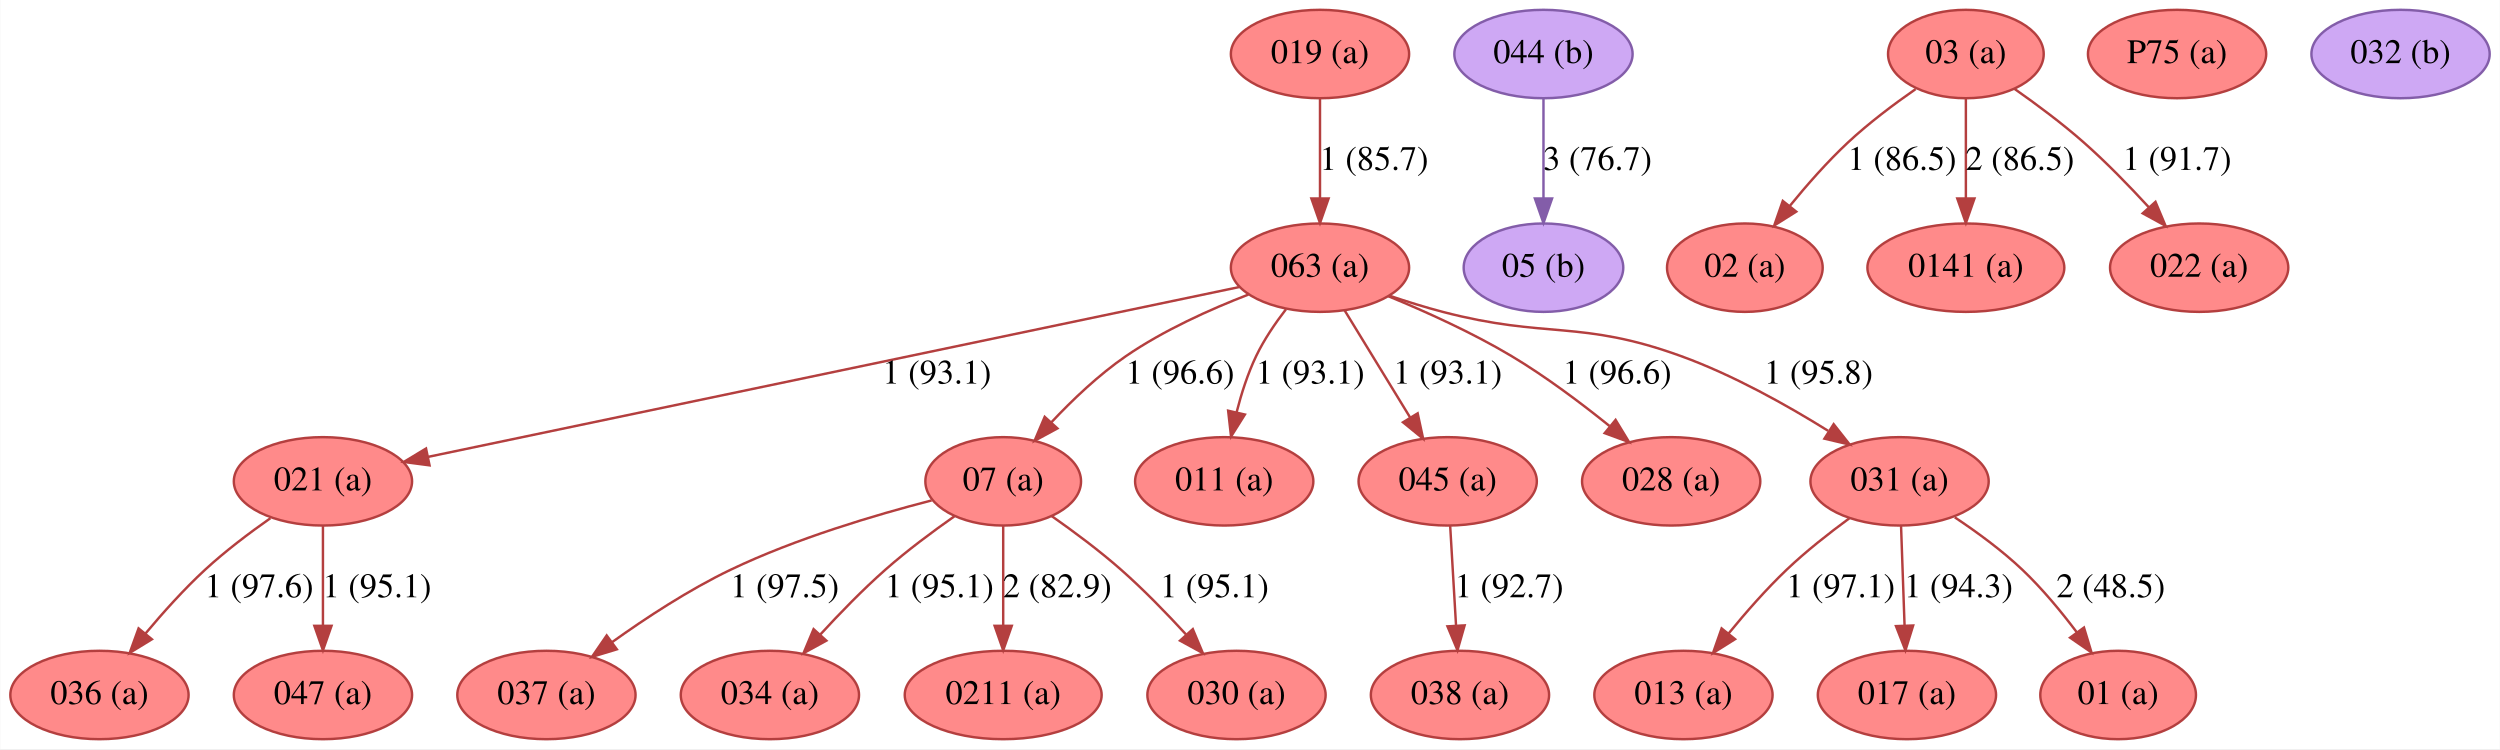
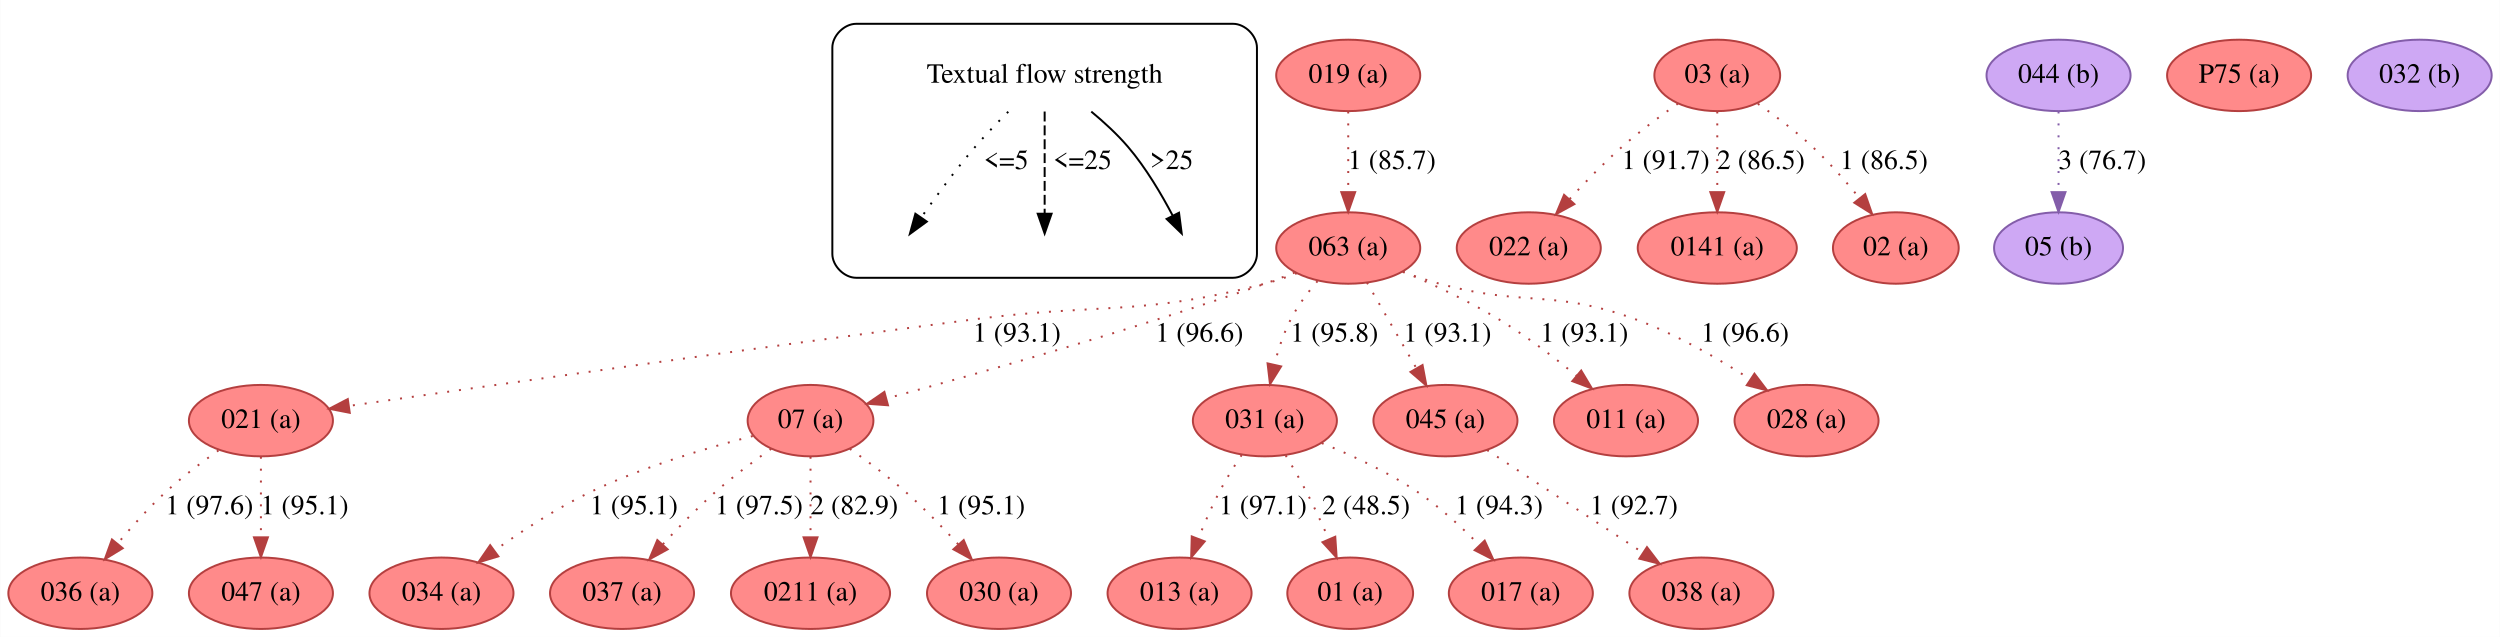
- <svg xmlns="http://www.w3.org/2000/svg" width="1018pt" height="305pt" viewBox="0.00 0.00 1017.79 305.00">
-   <g id="graph0" class="graph" transform="scale(1 1) rotate(0) translate(4 301)">
-     <polygon fill="white" stroke="none" points="-4,4 -4,-301 1013.79,-301 1013.79,4 -4,4" />
+ <svg xmlns="http://www.w3.org/2000/svg" width="1260pt" height="321pt" viewBox="0.00 0.00 1259.79 321.00">
+   <g id="graph0" class="graph" transform="scale(1 1) rotate(0) translate(4 317)">
+     <polygon fill="white" stroke="none" points="-4,4 -4,-317 1255.79,-317 1255.79,4 -4,4" />
+     <g id="clust1" class="cluster">
+       <path fill="none" stroke="black" d="M427.397,-177C427.397,-177 617.397,-177 617.397,-177 623.397,-177 629.397,-183 629.397,-189 629.397,-189 629.397,-293 629.397,-293 629.397,-299 623.397,-305 617.397,-305 617.397,-305 427.397,-305 427.397,-305 421.397,-305 415.397,-299 415.397,-293 415.397,-293 415.397,-189 415.397,-189 415.397,-183 421.397,-177 427.397,-177" />
+     </g>
    <g id="node1" class="node">
-       <ellipse fill="#ff8a8a" stroke="#b43f3f" cx="681.397" cy="-18" rx="36.294" ry="18" />
-       <text text-anchor="middle" x="681.397" y="-14.3" font-family="Times,serif" font-size="14.00">013 (a)</text>
-     </g>
-     <g id="node2" class="node">
-       <ellipse fill="#cea8f4" stroke="#835da9" cx="624.397" cy="-192" rx="32.494" ry="18" />
-       <text text-anchor="middle" x="624.397" y="-188.3" font-family="Times,serif" font-size="14.00">05 (b)</text>
-     </g>
-     <g id="node3" class="node">
-       <ellipse fill="#ff8a8a" stroke="#b43f3f" cx="772.397" cy="-18" rx="36.294" ry="18" />
-       <text text-anchor="middle" x="772.397" y="-14.3" font-family="Times,serif" font-size="14.00">017 (a)</text>
-     </g>
-     <g id="node4" class="node">
+       <text text-anchor="middle" x="522.397" y="-275.3" font-family="Times,serif" font-size="14.00">Textual flow strength</text>
+     </g>
+     <g id="edge1" class="edge">
+       <path fill="none" stroke="black" stroke-dasharray="1,5" d="M504.062,-260.686C498.529,-255.194 492.557,-248.989 487.397,-243 477.568,-231.593 467.469,-217.779 460.31,-207.563" />
+       <polygon fill="black" stroke="black" points="463.011,-205.314 454.453,-199.068 457.248,-209.288 463.011,-205.314" />
+       <text text-anchor="middle" x="502.897" y="-231.8" font-family="Times,serif" font-size="14.00">&lt;=5  </text>
+     </g>
+     <g id="edge2" class="edge">
+       <path fill="none" stroke="black" stroke-dasharray="5,2" d="M522.397,-260.799C522.397,-245.794 522.397,-224.174 522.397,-209.409" />
+       <polygon fill="black" stroke="black" points="525.897,-209.293 522.397,-199.293 518.897,-209.293 525.897,-209.293" />
+       <text text-anchor="middle" x="541.397" y="-231.8" font-family="Times,serif" font-size="14.00">  &lt;=25</text>
+     </g>
+     <g id="edge3" class="edge">
+       <path fill="none" stroke="black" d="M545.9,-260.76C552.303,-255.462 558.963,-249.344 564.397,-243 573.484,-232.39 581.492,-218.689 586.943,-208.313" />
+       <polygon fill="black" stroke="black" points="590.119,-209.789 591.488,-199.283 583.866,-206.642 590.119,-209.789" />
+       <text text-anchor="middle" x="586.397" y="-231.8" font-family="Times,serif" font-size="14.00">&gt;25</text>
+     </g>
+     <g id="node5" class="node">
      <ellipse fill="#ff8a8a" stroke="#b43f3f" cx="127.397" cy="-105" rx="36.294" ry="18" />
      <text text-anchor="middle" x="127.397" y="-101.3" font-family="Times,serif" font-size="14.00">021 (a)</text>
    </g>
-     <g id="node7" class="node">
+     <g id="node6" class="node">
      <ellipse fill="#ff8a8a" stroke="#b43f3f" cx="36.397" cy="-18" rx="36.294" ry="18" />
      <text text-anchor="middle" x="36.397" y="-14.3" font-family="Times,serif" font-size="14.00">036 (a)</text>
    </g>
-     <g id="edge1" class="edge">
-       <path fill="none" stroke="#b43f3f" d="M106.025,-90.006C97.404,-83.963 87.582,-76.554 79.397,-69 70.853,-61.115 62.321,-51.619 55.136,-43.029" />
+     <g id="edge4" class="edge">
+       <path fill="none" stroke="#b43f3f" stroke-dasharray="1,5" d="M106.025,-90.006C97.404,-83.963 87.582,-76.554 79.397,-69 70.853,-61.115 62.321,-51.619 55.136,-43.029" />
      <polygon fill="#b43f3f" stroke="#b43f3f" points="57.741,-40.685 48.704,-35.154 52.32,-45.114 57.741,-40.685" />
      <text text-anchor="middle" x="101.397" y="-57.8" font-family="Times,serif" font-size="14.00">1 (97.6)</text>
    </g>
-     <g id="node25" class="node">
+     <g id="node7" class="node">
      <ellipse fill="#ff8a8a" stroke="#b43f3f" cx="127.397" cy="-18" rx="36.294" ry="18" />
      <text text-anchor="middle" x="127.397" y="-14.3" font-family="Times,serif" font-size="14.00">047 (a)</text>
    </g>
-     <g id="edge2" class="edge">
-       <path fill="none" stroke="#b43f3f" d="M127.397,-86.799C127.397,-75.163 127.397,-59.548 127.397,-46.237" />
+     <g id="edge5" class="edge">
+       <path fill="none" stroke="#b43f3f" stroke-dasharray="1,5" d="M127.397,-86.799C127.397,-75.163 127.397,-59.548 127.397,-46.237" />
      <polygon fill="#b43f3f" stroke="#b43f3f" points="130.897,-46.175 127.397,-36.175 123.897,-46.175 130.897,-46.175" />
      <text text-anchor="middle" x="149.397" y="-57.8" font-family="Times,serif" font-size="14.00">1 (95.1)</text>
-     </g>
-     <g id="node5" class="node">
-       <ellipse fill="#ff8a8a" stroke="#b43f3f" cx="218.397" cy="-18" rx="36.294" ry="18" />
-       <text text-anchor="middle" x="218.397" y="-14.3" font-family="Times,serif" font-size="14.00">037 (a)</text>
-     </g>
-     <g id="node6" class="node">
-       <ellipse fill="#ff8a8a" stroke="#b43f3f" cx="706.397" cy="-192" rx="31.695" ry="18" />
-       <text text-anchor="middle" x="706.397" y="-188.3" font-family="Times,serif" font-size="14.00">02 (a)</text>
    </g>
    <g id="node8" class="node">
      <ellipse fill="#ff8a8a" stroke="#b43f3f" cx="404.397" cy="-105" rx="31.695" ry="18" />
      <text text-anchor="middle" x="404.397" y="-101.3" font-family="Times,serif" font-size="14.00">07 (a)</text>
    </g>
+     <g id="node9" class="node">
+       <ellipse fill="#ff8a8a" stroke="#b43f3f" cx="218.397" cy="-18" rx="36.294" ry="18" />
+       <text text-anchor="middle" x="218.397" y="-14.3" font-family="Times,serif" font-size="14.00">034 (a)</text>
+     </g>
    <g id="edge6" class="edge">
-       <path fill="none" stroke="#b43f3f" d="M375.263,-97.226C352.365,-91.337 320.003,-81.745 293.397,-69 276.45,-60.882 258.9,-49.379 245.041,-39.452" />
+       <path fill="none" stroke="#b43f3f" stroke-dasharray="1,5" d="M375.263,-97.226C352.365,-91.337 320.003,-81.745 293.397,-69 276.45,-60.882 258.9,-49.379 245.041,-39.452" />
      <polygon fill="#b43f3f" stroke="#b43f3f" points="247.066,-36.597 236.928,-33.52 242.934,-42.248 247.066,-36.597" />
-       <text text-anchor="middle" x="315.397" y="-57.8" font-family="Times,serif" font-size="14.00">1 (97.5)</text>
-     </g>
-     <g id="node12" class="node">
+       <text text-anchor="middle" x="315.397" y="-57.8" font-family="Times,serif" font-size="14.00">1 (95.1)</text>
+     </g>
+     <g id="node10" class="node">
      <ellipse fill="#ff8a8a" stroke="#b43f3f" cx="309.397" cy="-18" rx="36.294" ry="18" />
-       <text text-anchor="middle" x="309.397" y="-14.3" font-family="Times,serif" font-size="14.00">034 (a)</text>
-     </g>
-     <g id="edge4" class="edge">
-       <path fill="none" stroke="#b43f3f" d="M384.611,-90.822C375.694,-84.572 365.211,-76.781 356.397,-69 347.233,-60.911 337.866,-51.276 329.93,-42.632" />
+       <text text-anchor="middle" x="309.397" y="-14.3" font-family="Times,serif" font-size="14.00">037 (a)</text>
+     </g>
+     <g id="edge7" class="edge">
+       <path fill="none" stroke="#b43f3f" stroke-dasharray="1,5" d="M384.611,-90.822C375.694,-84.572 365.211,-76.781 356.397,-69 347.233,-60.911 337.866,-51.276 329.93,-42.632" />
      <polygon fill="#b43f3f" stroke="#b43f3f" points="332.386,-40.13 323.091,-35.045 327.187,-44.816 332.386,-40.13" />
-       <text text-anchor="middle" x="378.397" y="-57.8" font-family="Times,serif" font-size="14.00">1 (95.1)</text>
-     </g>
-     <g id="node15" class="node">
+       <text text-anchor="middle" x="378.397" y="-57.8" font-family="Times,serif" font-size="14.00">1 (97.5)</text>
+     </g>
+     <g id="node11" class="node">
      <ellipse fill="#ff8a8a" stroke="#b43f3f" cx="404.397" cy="-18" rx="40.094" ry="18" />
      <text text-anchor="middle" x="404.397" y="-14.3" font-family="Times,serif" font-size="14.00">0211 (a)</text>
    </g>
-     <g id="edge5" class="edge">
-       <path fill="none" stroke="#b43f3f" d="M404.397,-86.799C404.397,-75.163 404.397,-59.548 404.397,-46.237" />
+     <g id="edge8" class="edge">
+       <path fill="none" stroke="#b43f3f" stroke-dasharray="1,5" d="M404.397,-86.799C404.397,-75.163 404.397,-59.548 404.397,-46.237" />
      <polygon fill="#b43f3f" stroke="#b43f3f" points="407.897,-46.175 404.397,-36.175 400.897,-46.175 407.897,-46.175" />
      <text text-anchor="middle" x="426.397" y="-57.8" font-family="Times,serif" font-size="14.00">2 (82.9)</text>
    </g>
-     <g id="node22" class="node">
+     <g id="node12" class="node">
      <ellipse fill="#ff8a8a" stroke="#b43f3f" cx="499.397" cy="-18" rx="36.294" ry="18" />
      <text text-anchor="middle" x="499.397" y="-14.3" font-family="Times,serif" font-size="14.00">030 (a)</text>
    </g>
-     <g id="edge3" class="edge">
-       <path fill="none" stroke="#b43f3f" d="M424.182,-90.822C433.1,-84.572 443.582,-76.781 452.397,-69 461.56,-60.911 470.927,-51.276 478.863,-42.632" />
+     <g id="edge9" class="edge">
+       <path fill="none" stroke="#b43f3f" stroke-dasharray="1,5" d="M424.182,-90.822C433.1,-84.572 443.582,-76.781 452.397,-69 461.56,-60.911 470.927,-51.276 478.863,-42.632" />
      <polygon fill="#b43f3f" stroke="#b43f3f" points="481.606,-44.816 485.702,-35.045 476.407,-40.13 481.606,-44.816" />
      <text text-anchor="middle" x="490.397" y="-57.8" font-family="Times,serif" font-size="14.00">1 (95.1)</text>
    </g>
-     <g id="node9" class="node">
-       <ellipse fill="#ff8a8a" stroke="#b43f3f" cx="796.397" cy="-279" rx="31.695" ry="18" />
-       <text text-anchor="middle" x="796.397" y="-275.3" font-family="Times,serif" font-size="14.00">03 (a)</text>
-     </g>
-     <g id="edge9" class="edge">
-       <path fill="none" stroke="#b43f3f" d="M775.935,-264.718C767.083,-258.567 756.84,-250.883 748.397,-243 739.982,-235.144 731.635,-225.653 724.625,-217.06" />
-       <polygon fill="#b43f3f" stroke="#b43f3f" points="727.32,-214.827 718.356,-209.18 721.842,-219.185 727.32,-214.827" />
-       <text text-anchor="middle" x="770.397" y="-231.8" font-family="Times,serif" font-size="14.00">1 (86.5)</text>
+     <g id="node13" class="node">
+       <ellipse fill="#ff8a8a" stroke="#b43f3f" cx="633.397" cy="-105" rx="36.294" ry="18" />
+       <text text-anchor="middle" x="633.397" y="-101.3" font-family="Times,serif" font-size="14.00">031 (a)</text>
    </g>
    <g id="node14" class="node">
-       <ellipse fill="#ff8a8a" stroke="#b43f3f" cx="796.397" cy="-192" rx="40.094" ry="18" />
-       <text text-anchor="middle" x="796.397" y="-188.3" font-family="Times,serif" font-size="14.00">0141 (a)</text>
-     </g>
-     <g id="edge8" class="edge">
-       <path fill="none" stroke="#b43f3f" d="M796.397,-260.799C796.397,-249.163 796.397,-233.548 796.397,-220.237" />
-       <polygon fill="#b43f3f" stroke="#b43f3f" points="799.897,-220.175 796.397,-210.175 792.897,-220.175 799.897,-220.175" />
-       <text text-anchor="middle" x="818.397" y="-231.8" font-family="Times,serif" font-size="14.00">2 (86.5)</text>
+       <ellipse fill="#ff8a8a" stroke="#b43f3f" cx="590.397" cy="-18" rx="36.294" ry="18" />
+       <text text-anchor="middle" x="590.397" y="-14.3" font-family="Times,serif" font-size="14.00">013 (a)</text>
+     </g>
+     <g id="edge10" class="edge">
+       <path fill="none" stroke="#b43f3f" stroke-dasharray="1,5" d="M621.695,-87.679C617.836,-81.927 613.693,-75.317 610.397,-69 606.504,-61.54 602.877,-53.146 599.809,-45.396" />
+       <polygon fill="#b43f3f" stroke="#b43f3f" points="603.076,-44.141 596.245,-36.043 596.535,-46.634 603.076,-44.141" />
+       <text text-anchor="middle" x="632.397" y="-57.8" font-family="Times,serif" font-size="14.00">1 (97.1)</text>
+     </g>
+     <g id="node15" class="node">
+       <ellipse fill="#ff8a8a" stroke="#b43f3f" cx="676.397" cy="-18" rx="31.695" ry="18" />
+       <text text-anchor="middle" x="676.397" y="-14.3" font-family="Times,serif" font-size="14.00">01 (a)</text>
+     </g>
+     <g id="edge11" class="edge">
+       <path fill="none" stroke="#b43f3f" stroke-dasharray="1,5" d="M643.874,-87.509C647.38,-81.743 651.206,-75.168 654.397,-69 658.319,-61.419 662.203,-52.989 665.59,-45.243" />
+       <polygon fill="#b43f3f" stroke="#b43f3f" points="668.866,-46.485 669.58,-35.914 662.43,-43.731 668.866,-46.485" />
+       <text text-anchor="middle" x="684.397" y="-57.8" font-family="Times,serif" font-size="14.00">2 (48.5)</text>
+     </g>
+     <g id="node16" class="node">
+       <ellipse fill="#ff8a8a" stroke="#b43f3f" cx="762.397" cy="-18" rx="36.294" ry="18" />
+       <text text-anchor="middle" x="762.397" y="-14.3" font-family="Times,serif" font-size="14.00">017 (a)</text>
+     </g>
+     <g id="edge12" class="edge">
+       <path fill="none" stroke="#b43f3f" stroke-dasharray="1,5" d="M662.05,-93.687C677.092,-87.618 695.451,-79.142 710.397,-69 721.57,-61.418 732.555,-51.354 741.528,-42.244" />
+       <polygon fill="#b43f3f" stroke="#b43f3f" points="744.176,-44.539 748.553,-34.891 739.114,-39.704 744.176,-44.539" />
+       <text text-anchor="middle" x="751.397" y="-57.8" font-family="Times,serif" font-size="14.00">1 (94.3)</text>
+     </g>
+     <g id="node17" class="node">
+       <ellipse fill="#ff8a8a" stroke="#b43f3f" cx="675.397" cy="-192" rx="36.294" ry="18" />
+       <text text-anchor="middle" x="675.397" y="-188.3" font-family="Times,serif" font-size="14.00">063 (a)</text>
+     </g>
+     <g id="edge13" class="edge">
+       <path fill="none" stroke="#b43f3f" stroke-dasharray="1,5" d="M649.543,-179.303C644.283,-177.276 638.728,-175.38 633.397,-174 569.675,-157.51 551.662,-164.54 486.397,-156 372.891,-141.147 239.424,-122.156 171.678,-112.408" />
+       <polygon fill="#b43f3f" stroke="#b43f3f" points="172.173,-108.943 161.776,-110.981 171.175,-115.871 172.173,-108.943" />
+       <text text-anchor="middle" x="508.397" y="-144.8" font-family="Times,serif" font-size="14.00">1 (93.1)</text>
+     </g>
+     <g id="edge14" class="edge">
+       <path fill="none" stroke="#b43f3f" stroke-dasharray="1,5" d="M648.43,-179.641C643.462,-177.675 638.297,-175.715 633.397,-174 567.162,-150.821 488.443,-128.576 442.678,-116.157" />
+       <polygon fill="#b43f3f" stroke="#b43f3f" points="443.446,-112.739 432.88,-113.511 441.622,-119.497 443.446,-112.739" />
+       <text text-anchor="middle" x="600.397" y="-144.8" font-family="Times,serif" font-size="14.00">1 (96.6)</text>
+     </g>
+     <g id="edge15" class="edge">
+       <path fill="none" stroke="#b43f3f" stroke-dasharray="1,5" d="M659.92,-175.327C654.997,-169.626 649.921,-162.884 646.397,-156 642.8,-148.974 640.14,-140.871 638.198,-133.26" />
+       <polygon fill="#b43f3f" stroke="#b43f3f" points="641.576,-132.328 635.973,-123.336 634.745,-133.859 641.576,-132.328" />
+       <text text-anchor="middle" x="668.397" y="-144.8" font-family="Times,serif" font-size="14.00">1 (95.8)</text>
+     </g>
+     <g id="node18" class="node">
+       <ellipse fill="#ff8a8a" stroke="#b43f3f" cx="724.397" cy="-105" rx="36.294" ry="18" />
+       <text text-anchor="middle" x="724.397" y="-101.3" font-family="Times,serif" font-size="14.00">045 (a)</text>
+     </g>
+     <g id="edge16" class="edge">
+       <path fill="none" stroke="#b43f3f" stroke-dasharray="1,5" d="M684.844,-174.611C691.917,-162.343 701.721,-145.336 709.798,-131.324" />
+       <polygon fill="#b43f3f" stroke="#b43f3f" points="712.849,-133.04 714.811,-122.629 706.784,-129.544 712.849,-133.04" />
+       <text text-anchor="middle" x="725.397" y="-144.8" font-family="Times,serif" font-size="14.00">1 (93.1)</text>
+     </g>
+     <g id="node19" class="node">
+       <ellipse fill="#ff8a8a" stroke="#b43f3f" cx="815.397" cy="-105" rx="36.294" ry="18" />
+       <text text-anchor="middle" x="815.397" y="-101.3" font-family="Times,serif" font-size="14.00">011 (a)</text>
+     </g>
+     <g id="edge17" class="edge">
+       <path fill="none" stroke="#b43f3f" stroke-dasharray="1,5" d="M702.91,-180.157C717.704,-173.88 736.016,-165.375 751.397,-156 764.96,-147.733 778.98,-137.059 790.428,-127.698" />
+       <polygon fill="#b43f3f" stroke="#b43f3f" points="792.824,-130.257 798.266,-121.166 788.343,-124.879 792.824,-130.257" />
+       <text text-anchor="middle" x="794.397" y="-144.8" font-family="Times,serif" font-size="14.00">1 (93.1)</text>
+     </g>
+     <g id="node20" class="node">
+       <ellipse fill="#ff8a8a" stroke="#b43f3f" cx="906.397" cy="-105" rx="36.294" ry="18" />
+       <text text-anchor="middle" x="906.397" y="-101.3" font-family="Times,serif" font-size="14.00">028 (a)</text>
+     </g>
+     <g id="edge18" class="edge">
+       <path fill="none" stroke="#b43f3f" stroke-dasharray="1,5" d="M702.873,-179.96C708.912,-177.783 715.32,-175.662 721.397,-174 764.534,-162.204 778.437,-171.471 820.397,-156 840.769,-148.489 861.872,-136.297 878.076,-125.832" />
+       <polygon fill="#b43f3f" stroke="#b43f3f" points="880.127,-128.672 886.538,-120.237 876.266,-122.833 880.127,-128.672" />
+       <text text-anchor="middle" x="875.397" y="-144.8" font-family="Times,serif" font-size="14.00">1 (96.6)</text>
+     </g>
+     <g id="node21" class="node">
+       <ellipse fill="#ff8a8a" stroke="#b43f3f" cx="853.397" cy="-18" rx="36.294" ry="18" />
+       <text text-anchor="middle" x="853.397" y="-14.3" font-family="Times,serif" font-size="14.00">038 (a)</text>
+     </g>
+     <g id="edge19" class="edge">
+       <path fill="none" stroke="#b43f3f" stroke-dasharray="1,5" d="M745.41,-90.154C766.775,-76.077 800.054,-54.148 824.023,-38.355" />
+       <polygon fill="#b43f3f" stroke="#b43f3f" points="825.968,-41.265 832.393,-32.84 822.117,-35.419 825.968,-41.265" />
+       <text text-anchor="middle" x="819.397" y="-57.8" font-family="Times,serif" font-size="14.00">1 (92.7)</text>
+     </g>
+     <g id="node22" class="node">
+       <ellipse fill="#ff8a8a" stroke="#b43f3f" cx="861.397" cy="-279" rx="31.695" ry="18" />
+       <text text-anchor="middle" x="861.397" y="-275.3" font-family="Times,serif" font-size="14.00">03 (a)</text>
+     </g>
+     <g id="node23" class="node">
+       <ellipse fill="#ff8a8a" stroke="#b43f3f" cx="766.397" cy="-192" rx="36.294" ry="18" />
+       <text text-anchor="middle" x="766.397" y="-188.3" font-family="Times,serif" font-size="14.00">022 (a)</text>
+     </g>
+     <g id="edge20" class="edge">
+       <path fill="none" stroke="#b43f3f" stroke-dasharray="1,5" d="M841.611,-264.822C832.694,-258.572 822.211,-250.781 813.397,-243 804.233,-234.911 794.866,-225.276 786.93,-216.632" />
+       <polygon fill="#b43f3f" stroke="#b43f3f" points="789.386,-214.129 780.091,-209.045 784.187,-218.816 789.386,-214.129" />
+       <text text-anchor="middle" x="835.397" y="-231.8" font-family="Times,serif" font-size="14.00">1 (91.7)</text>
    </g>
    <g id="node24" class="node">
-       <ellipse fill="#ff8a8a" stroke="#b43f3f" cx="891.397" cy="-192" rx="36.294" ry="18" />
-       <text text-anchor="middle" x="891.397" y="-188.3" font-family="Times,serif" font-size="14.00">022 (a)</text>
-     </g>
-     <g id="edge7" class="edge">
-       <path fill="none" stroke="#b43f3f" d="M816.182,-264.822C825.1,-258.572 835.582,-250.781 844.397,-243 853.56,-234.911 862.927,-225.276 870.863,-216.632" />
-       <polygon fill="#b43f3f" stroke="#b43f3f" points="873.606,-218.816 877.702,-209.045 868.407,-214.129 873.606,-218.816" />
-       <text text-anchor="middle" x="882.397" y="-231.8" font-family="Times,serif" font-size="14.00">1 (91.7)</text>
-     </g>
-     <g id="node10" class="node">
-       <ellipse fill="#ff8a8a" stroke="#b43f3f" cx="882.397" cy="-279" rx="36.294" ry="18" />
-       <text text-anchor="middle" x="882.397" y="-275.3" font-family="Times,serif" font-size="14.00">P75 (a)</text>
-     </g>
-     <g id="node11" class="node">
-       <ellipse fill="#ff8a8a" stroke="#b43f3f" cx="590.397" cy="-18" rx="36.294" ry="18" />
-       <text text-anchor="middle" x="590.397" y="-14.3" font-family="Times,serif" font-size="14.00">038 (a)</text>
-     </g>
-     <g id="node13" class="node">
-       <ellipse fill="#ff8a8a" stroke="#b43f3f" cx="533.397" cy="-279" rx="36.294" ry="18" />
-       <text text-anchor="middle" x="533.397" y="-275.3" font-family="Times,serif" font-size="14.00">019 (a)</text>
-     </g>
-     <g id="node21" class="node">
-       <ellipse fill="#ff8a8a" stroke="#b43f3f" cx="533.397" cy="-192" rx="36.294" ry="18" />
-       <text text-anchor="middle" x="533.397" y="-188.3" font-family="Times,serif" font-size="14.00">063 (a)</text>
-     </g>
-     <g id="edge10" class="edge">
-       <path fill="none" stroke="#b43f3f" d="M533.397,-260.799C533.397,-249.163 533.397,-233.548 533.397,-220.237" />
-       <polygon fill="#b43f3f" stroke="#b43f3f" points="536.897,-220.175 533.397,-210.175 529.897,-220.175 536.897,-220.175" />
-       <text text-anchor="middle" x="555.397" y="-231.8" font-family="Times,serif" font-size="14.00">1 (85.7)</text>
-     </g>
-     <g id="node16" class="node">
-       <ellipse fill="#ff8a8a" stroke="#b43f3f" cx="858.397" cy="-18" rx="31.695" ry="18" />
-       <text text-anchor="middle" x="858.397" y="-14.3" font-family="Times,serif" font-size="14.00">01 (a)</text>
-     </g>
-     <g id="node17" class="node">
-       <ellipse fill="#cea8f4" stroke="#835da9" cx="973.397" cy="-279" rx="36.294" ry="18" />
-       <text text-anchor="middle" x="973.397" y="-275.3" font-family="Times,serif" font-size="14.00">032 (b)</text>
-     </g>
-     <g id="node18" class="node">
-       <ellipse fill="#cea8f4" stroke="#835da9" cx="624.397" cy="-279" rx="36.294" ry="18" />
-       <text text-anchor="middle" x="624.397" y="-275.3" font-family="Times,serif" font-size="14.00">044 (b)</text>
-     </g>
-     <g id="edge11" class="edge">
-       <path fill="none" stroke="#835da9" d="M624.397,-260.799C624.397,-249.163 624.397,-233.548 624.397,-220.237" />
-       <polygon fill="#835da9" stroke="#835da9" points="627.897,-220.175 624.397,-210.175 620.897,-220.175 627.897,-220.175" />
-       <text text-anchor="middle" x="646.397" y="-231.8" font-family="Times,serif" font-size="14.00">3 (76.7)</text>
-     </g>
-     <g id="node19" class="node">
-       <ellipse fill="#ff8a8a" stroke="#b43f3f" cx="494.397" cy="-105" rx="36.294" ry="18" />
-       <text text-anchor="middle" x="494.397" y="-101.3" font-family="Times,serif" font-size="14.00">011 (a)</text>
-     </g>
-     <g id="node20" class="node">
-       <ellipse fill="#ff8a8a" stroke="#b43f3f" cx="585.397" cy="-105" rx="36.294" ry="18" />
-       <text text-anchor="middle" x="585.397" y="-101.3" font-family="Times,serif" font-size="14.00">045 (a)</text>
-     </g>
-     <g id="edge12" class="edge">
-       <path fill="none" stroke="#b43f3f" d="M586.409,-86.799C587.093,-75.163 588.012,-59.548 588.795,-46.237" />
-       <polygon fill="#b43f3f" stroke="#b43f3f" points="592.293,-46.364 589.386,-36.175 585.305,-45.953 592.293,-46.364" />
-       <text text-anchor="middle" x="610.397" y="-57.8" font-family="Times,serif" font-size="14.00">1 (92.7)</text>
-     </g>
-     <g id="edge17" class="edge">
-       <path fill="none" stroke="#b43f3f" d="M500.516,-184.116C427.468,-168.823 251.717,-132.028 170.224,-114.966" />
-       <polygon fill="#b43f3f" stroke="#b43f3f" points="170.806,-111.512 160.301,-112.889 169.371,-118.364 170.806,-111.512" />
-       <text text-anchor="middle" x="377.397" y="-144.8" font-family="Times,serif" font-size="14.00">1 (93.1)</text>
-     </g>
-     <g id="edge16" class="edge">
-       <path fill="none" stroke="#b43f3f" d="M504.281,-181.072C488.75,-175.062 469.736,-166.522 454.397,-156 443.324,-148.405 432.586,-138.173 423.918,-128.943" />
-       <polygon fill="#b43f3f" stroke="#b43f3f" points="426.476,-126.555 417.161,-121.506 421.295,-131.262 426.476,-126.555" />
-       <text text-anchor="middle" x="476.397" y="-144.8" font-family="Times,serif" font-size="14.00">1 (96.6)</text>
-     </g>
-     <g id="edge15" class="edge">
-       <path fill="none" stroke="#b43f3f" d="M519.572,-175.106C515.162,-169.388 510.601,-162.69 507.397,-156 503.988,-148.881 501.386,-140.749 499.44,-133.14" />
-       <polygon fill="#b43f3f" stroke="#b43f3f" points="502.816,-132.204 497.178,-123.234 495.992,-133.763 502.816,-132.204" />
-       <text text-anchor="middle" x="529.397" y="-144.8" font-family="Times,serif" font-size="14.00">1 (93.1)</text>
-     </g>
-     <g id="edge13" class="edge">
-       <path fill="none" stroke="#b43f3f" d="M543.423,-174.611C550.976,-162.264 561.467,-145.117 570.07,-131.053" />
-       <polygon fill="#b43f3f" stroke="#b43f3f" points="573.168,-132.695 575.401,-122.339 567.197,-129.042 573.168,-132.695" />
-       <text text-anchor="middle" x="585.397" y="-144.8" font-family="Times,serif" font-size="14.00">1 (93.1)</text>
-     </g>
-     <g id="node23" class="node">
-       <ellipse fill="#ff8a8a" stroke="#b43f3f" cx="676.397" cy="-105" rx="36.294" ry="18" />
-       <text text-anchor="middle" x="676.397" y="-101.3" font-family="Times,serif" font-size="14.00">028 (a)</text>
-     </g>
-     <g id="edge14" class="edge">
-       <path fill="none" stroke="#b43f3f" d="M561.257,-180.363C576.502,-174.087 595.472,-165.519 611.397,-156 625.262,-147.712 639.605,-136.949 651.279,-127.533" />
-       <polygon fill="#b43f3f" stroke="#b43f3f" points="653.761,-130.024 659.262,-120.969 649.315,-124.617 653.761,-130.024" />
-       <text text-anchor="middle" x="654.397" y="-144.8" font-family="Times,serif" font-size="14.00">1 (96.6)</text>
+       <ellipse fill="#ff8a8a" stroke="#b43f3f" cx="861.397" cy="-192" rx="40.094" ry="18" />
+       <text text-anchor="middle" x="861.397" y="-188.3" font-family="Times,serif" font-size="14.00">0141 (a)</text>
+     </g>
+     <g id="edge21" class="edge">
+       <path fill="none" stroke="#b43f3f" stroke-dasharray="1,5" d="M861.397,-260.799C861.397,-249.163 861.397,-233.548 861.397,-220.237" />
+       <polygon fill="#b43f3f" stroke="#b43f3f" points="864.897,-220.175 861.397,-210.175 857.897,-220.175 864.897,-220.175" />
+       <text text-anchor="middle" x="883.397" y="-231.8" font-family="Times,serif" font-size="14.00">2 (86.5)</text>
+     </g>
+     <g id="node25" class="node">
+       <ellipse fill="#ff8a8a" stroke="#b43f3f" cx="951.397" cy="-192" rx="31.695" ry="18" />
+       <text text-anchor="middle" x="951.397" y="-188.3" font-family="Times,serif" font-size="14.00">02 (a)</text>
+     </g>
+     <g id="edge22" class="edge">
+       <path fill="none" stroke="#b43f3f" stroke-dasharray="1,5" d="M881.859,-264.718C890.711,-258.567 900.954,-250.883 909.397,-243 917.811,-235.144 926.159,-225.653 933.169,-217.06" />
+       <polygon fill="#b43f3f" stroke="#b43f3f" points="935.951,-219.185 939.438,-209.18 930.473,-214.827 935.951,-219.185" />
+       <text text-anchor="middle" x="945.397" y="-231.8" font-family="Times,serif" font-size="14.00">1 (86.5)</text>
    </g>
    <g id="node26" class="node">
-       <ellipse fill="#ff8a8a" stroke="#b43f3f" cx="769.397" cy="-105" rx="36.294" ry="18" />
-       <text text-anchor="middle" x="769.397" y="-101.3" font-family="Times,serif" font-size="14.00">031 (a)</text>
-     </g>
-     <g id="edge18" class="edge">
-       <path fill="none" stroke="#b43f3f" d="M561.737,-180.573C568.756,-178.21 576.3,-175.855 583.397,-174 625.819,-162.914 639.173,-170.939 680.397,-156 701.485,-148.358 723.475,-136.051 740.321,-125.56" />
-       <polygon fill="#b43f3f" stroke="#b43f3f" points="742.558,-128.284 749.112,-119.96 738.797,-122.381 742.558,-128.284" />
-       <text text-anchor="middle" x="736.397" y="-144.8" font-family="Times,serif" font-size="14.00">1 (95.8)</text>
-     </g>
-     <g id="edge19" class="edge">
-       <path fill="none" stroke="#b43f3f" d="M748.917,-89.928C740.656,-83.874 731.243,-76.476 723.397,-69 715.063,-61.058 706.732,-51.55 699.713,-42.967" />
-       <polygon fill="#b43f3f" stroke="#b43f3f" points="702.405,-40.73 693.428,-35.103 696.937,-45.1 702.405,-40.73" />
-       <text text-anchor="middle" x="745.397" y="-57.8" font-family="Times,serif" font-size="14.00">1 (97.1)</text>
-     </g>
-     <g id="edge20" class="edge">
-       <path fill="none" stroke="#b43f3f" d="M770.004,-86.799C770.415,-75.163 770.966,-59.548 771.435,-46.237" />
-       <polygon fill="#b43f3f" stroke="#b43f3f" points="774.936,-46.293 771.791,-36.175 767.94,-46.046 774.936,-46.293" />
-       <text text-anchor="middle" x="793.397" y="-57.8" font-family="Times,serif" font-size="14.00">1 (94.3)</text>
-     </g>
-     <g id="edge21" class="edge">
-       <path fill="none" stroke="#b43f3f" d="M791.888,-90.333C800.903,-84.341 811.098,-76.88 819.397,-69 827.42,-61.381 835.154,-52.039 841.59,-43.5" />
-       <polygon fill="#b43f3f" stroke="#b43f3f" points="844.489,-45.464 847.555,-35.322 838.834,-41.338 844.489,-45.464" />
-       <text text-anchor="middle" x="855.397" y="-57.8" font-family="Times,serif" font-size="14.00">2 (48.5)</text>
+       <ellipse fill="#ff8a8a" stroke="#b43f3f" cx="675.397" cy="-279" rx="36.294" ry="18" />
+       <text text-anchor="middle" x="675.397" y="-275.3" font-family="Times,serif" font-size="14.00">019 (a)</text>
+     </g>
+     <g id="edge23" class="edge">
+       <path fill="none" stroke="#b43f3f" stroke-dasharray="1,5" d="M675.397,-260.799C675.397,-249.163 675.397,-233.548 675.397,-220.237" />
+       <polygon fill="#b43f3f" stroke="#b43f3f" points="678.897,-220.175 675.397,-210.175 671.897,-220.175 678.897,-220.175" />
+       <text text-anchor="middle" x="697.397" y="-231.8" font-family="Times,serif" font-size="14.00">1 (85.7)</text>
+     </g>
+     <g id="node27" class="node">
+       <ellipse fill="#cea8f4" stroke="#835da9" cx="1033.4" cy="-279" rx="36.294" ry="18" />
+       <text text-anchor="middle" x="1033.4" y="-275.3" font-family="Times,serif" font-size="14.00">044 (b)</text>
+     </g>
+     <g id="node28" class="node">
+       <ellipse fill="#cea8f4" stroke="#835da9" cx="1033.4" cy="-192" rx="32.494" ry="18" />
+       <text text-anchor="middle" x="1033.4" y="-188.3" font-family="Times,serif" font-size="14.00">05 (b)</text>
+     </g>
+     <g id="edge24" class="edge">
+       <path fill="none" stroke="#835da9" stroke-dasharray="1,5" d="M1033.4,-260.799C1033.4,-249.163 1033.4,-233.548 1033.4,-220.237" />
+       <polygon fill="#835da9" stroke="#835da9" points="1036.9,-220.175 1033.4,-210.175 1029.9,-220.175 1036.9,-220.175" />
+       <text text-anchor="middle" x="1055.4" y="-231.8" font-family="Times,serif" font-size="14.00">3 (76.7)</text>
+     </g>
+     <g id="node29" class="node">
+       <ellipse fill="#ff8a8a" stroke="#b43f3f" cx="1124.4" cy="-279" rx="36.294" ry="18" />
+       <text text-anchor="middle" x="1124.4" y="-275.3" font-family="Times,serif" font-size="14.00">P75 (a)</text>
+     </g>
+     <g id="node30" class="node">
+       <ellipse fill="#cea8f4" stroke="#835da9" cx="1215.4" cy="-279" rx="36.294" ry="18" />
+       <text text-anchor="middle" x="1215.4" y="-275.3" font-family="Times,serif" font-size="14.00">032 (b)</text>
    </g>
  </g>
</svg>
